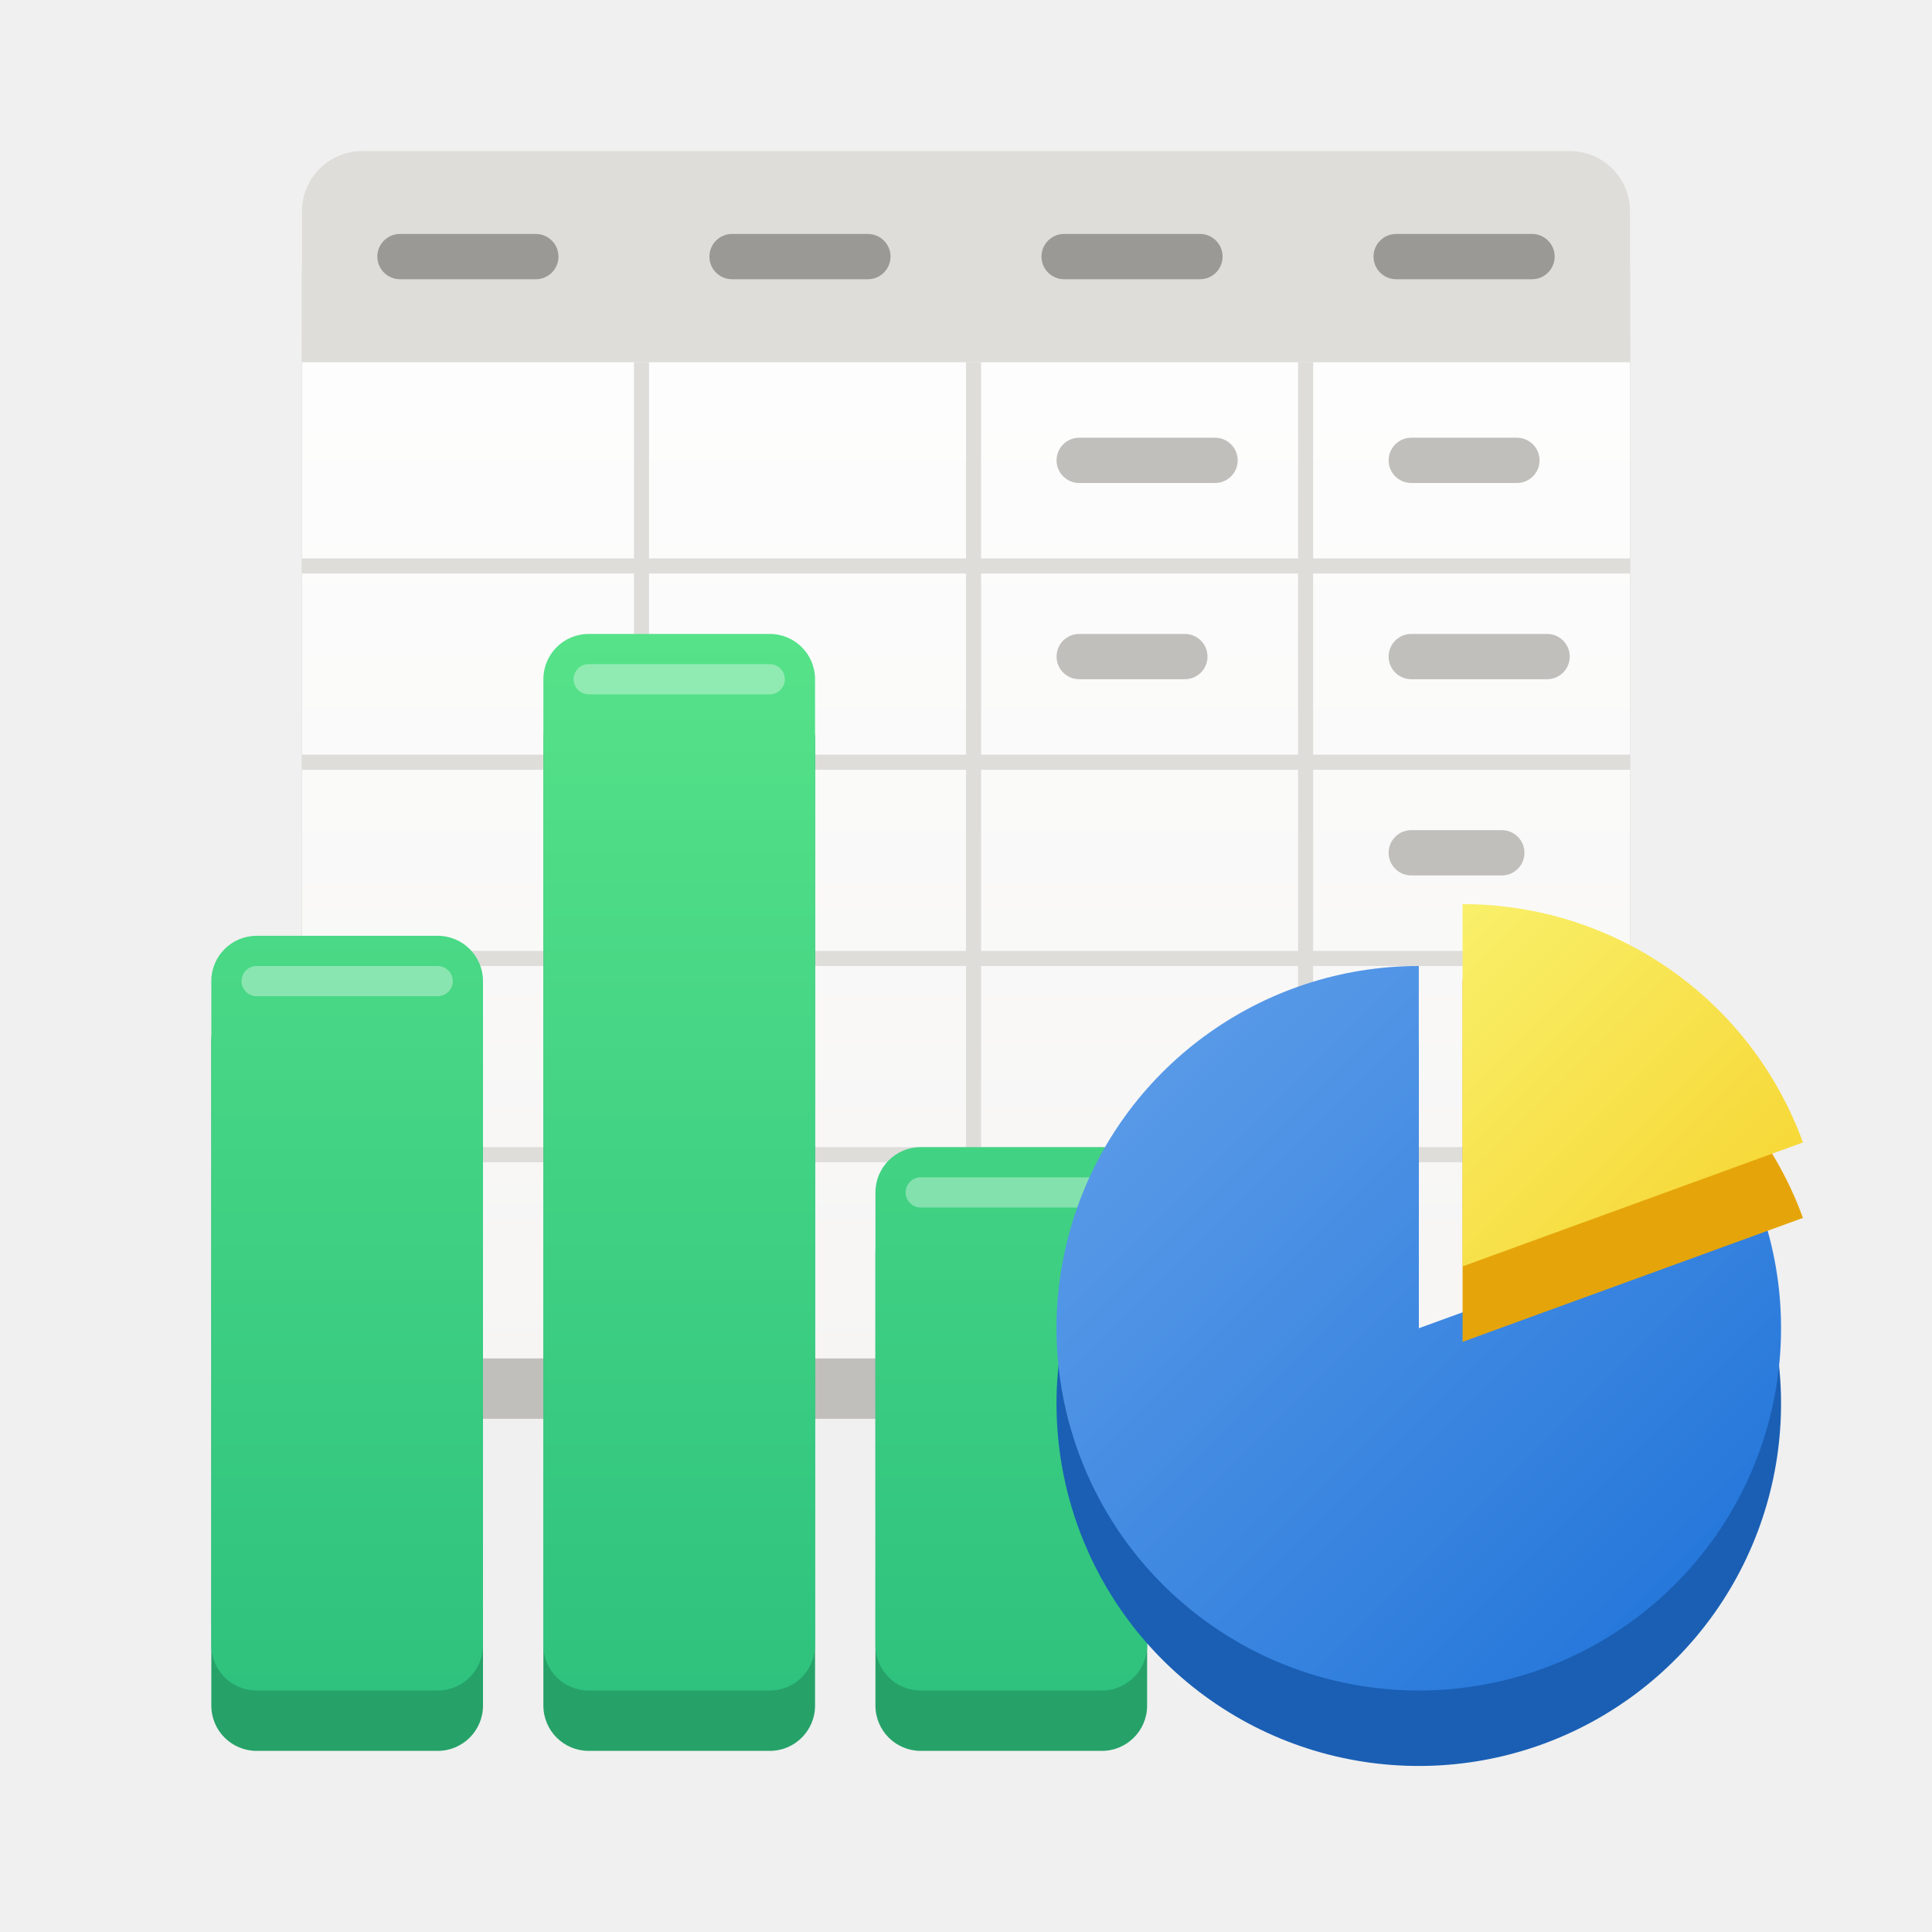
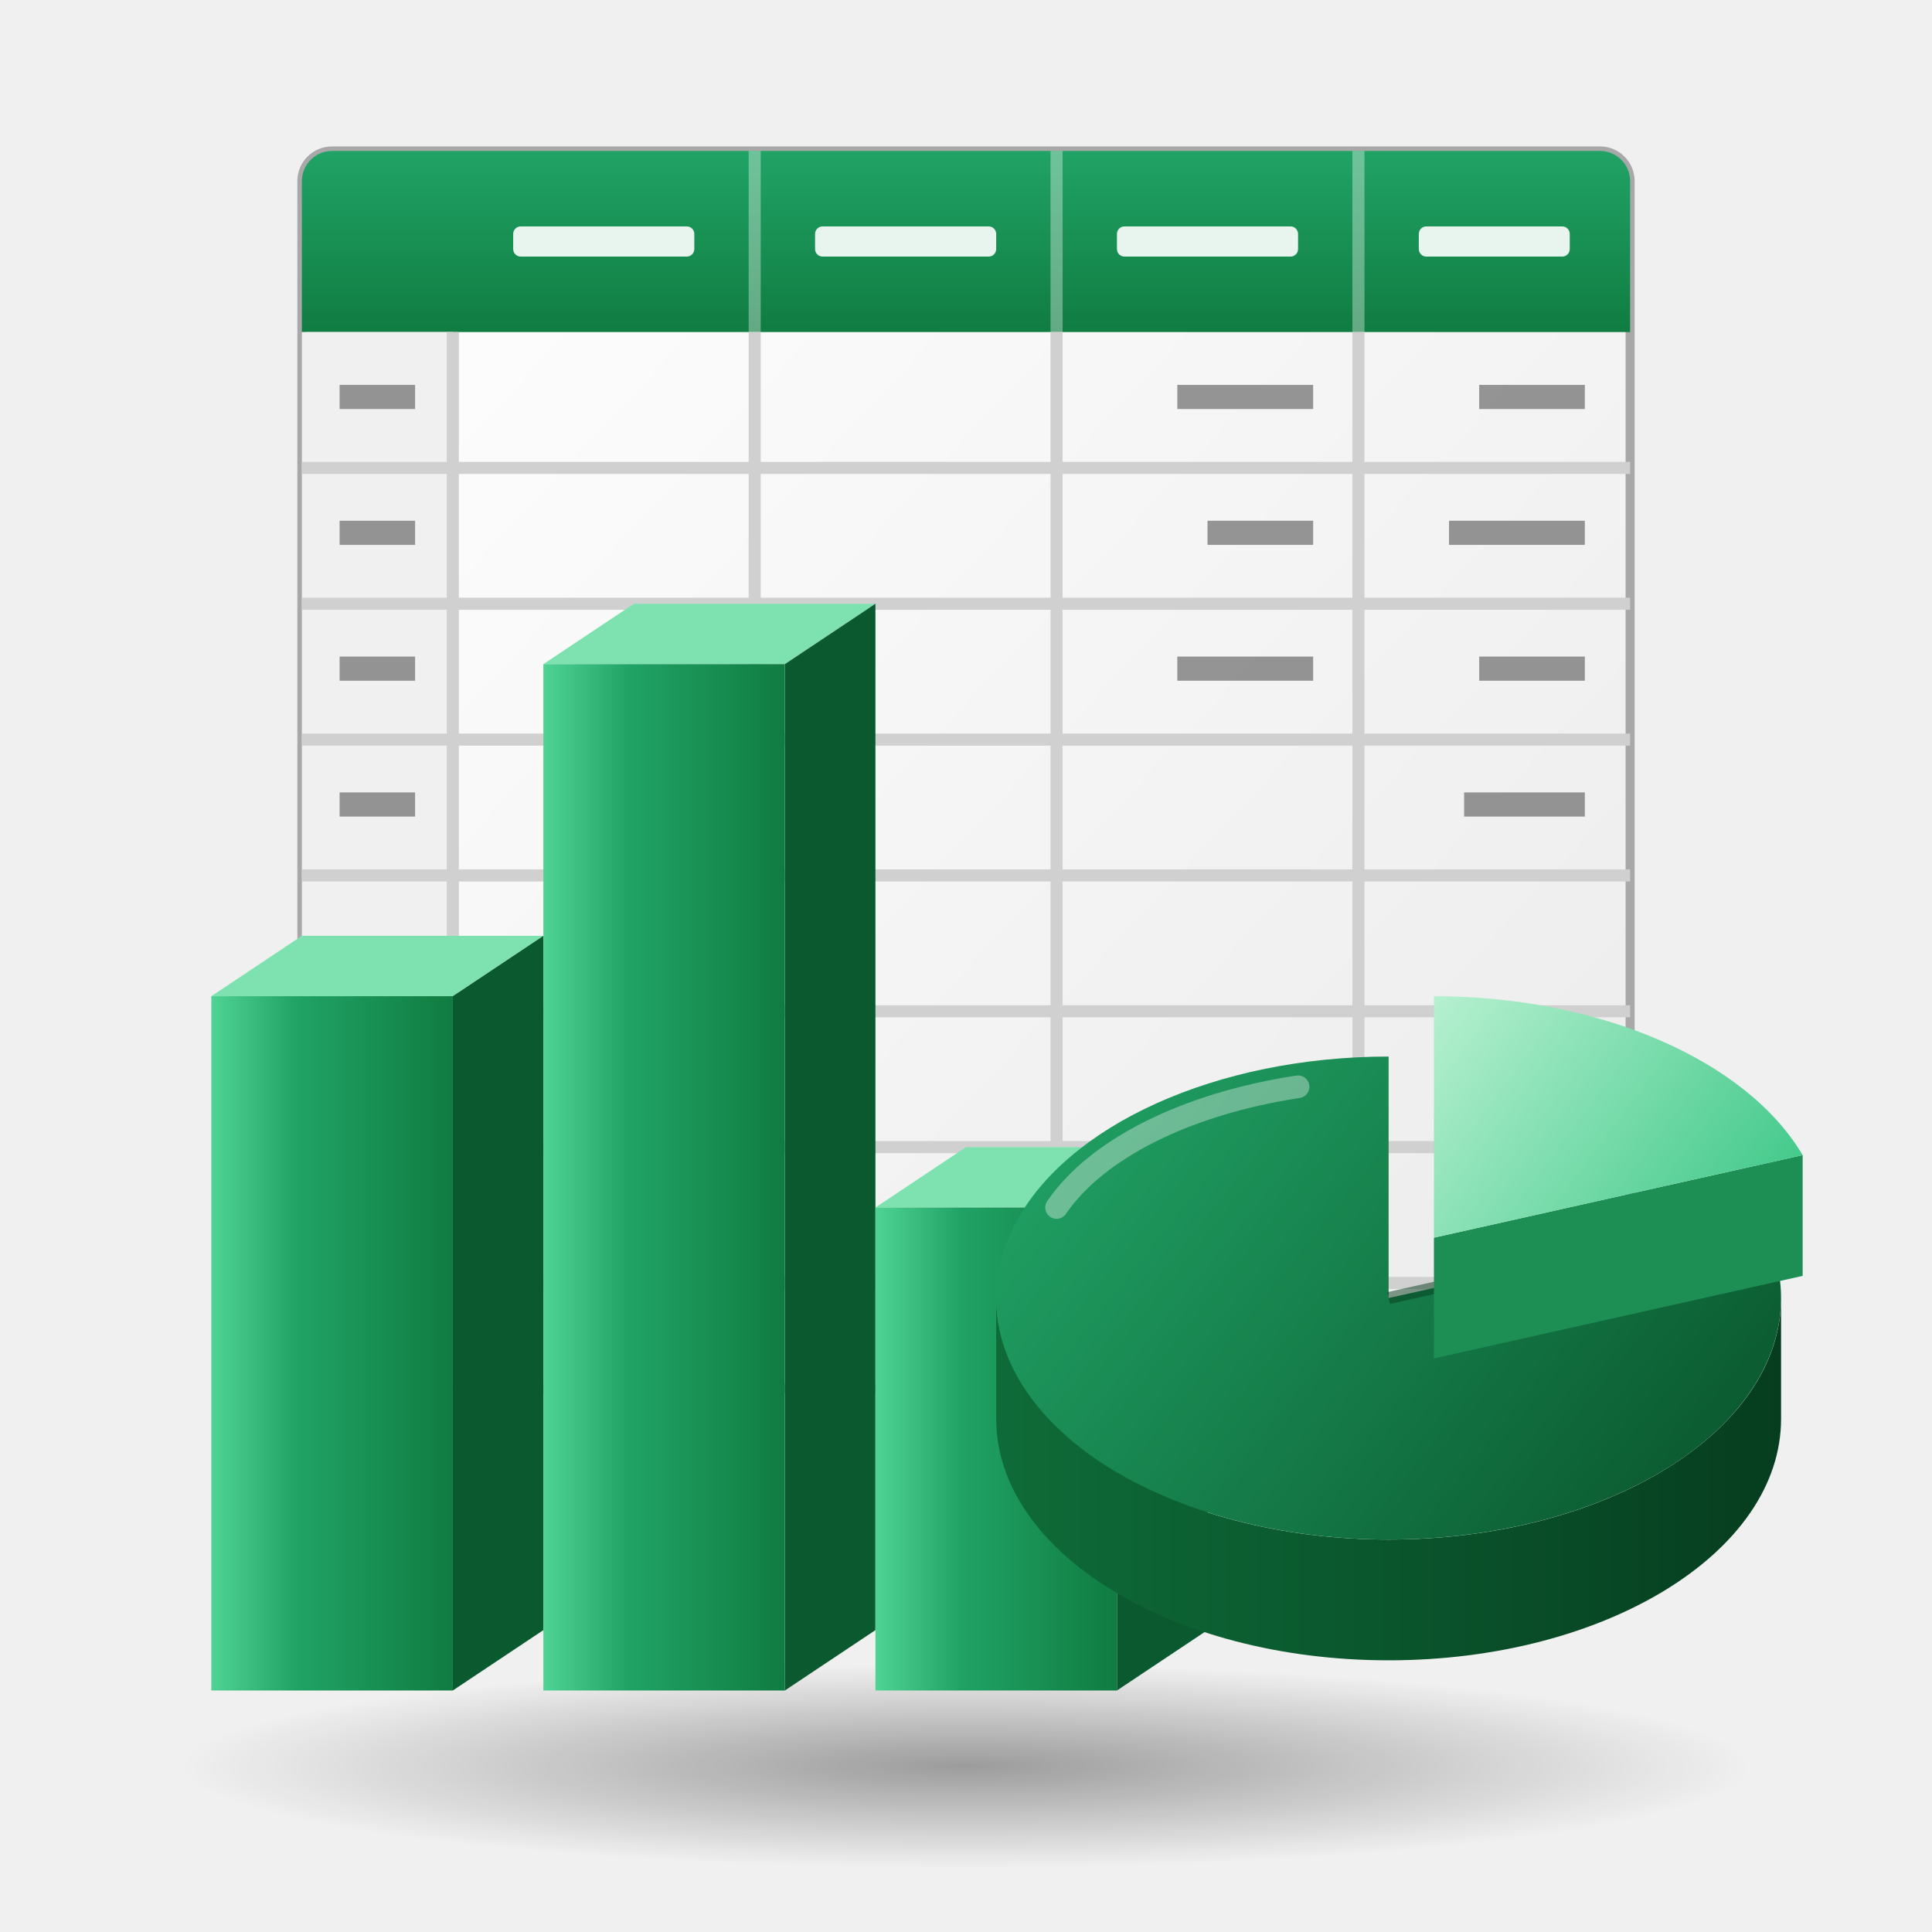
<svg xmlns="http://www.w3.org/2000/svg" width="128" height="128" viewBox="0 0 128 128">
  <defs>
-     <linearGradient id="paper" x1="0" y1="10" x2="0" y2="92" gradientUnits="userSpaceOnUse">
+     <radialGradient id="shadow" cx="64" cy="117" r="52" gradientTransform="matrix(1 0 0 0.13 0 101.8)" gradientUnits="userSpaceOnUse">
+       <stop offset="0" stop-color="#000000" stop-opacity="0.35" />
+       <stop offset="1" stop-color="#000000" stop-opacity="0" />
+     </radialGradient>
+     <linearGradient id="paper" x1="20" y1="10" x2="108" y2="92" gradientUnits="userSpaceOnUse">
      <stop offset="0" stop-color="#ffffff" />
-       <stop offset="1" stop-color="#f6f5f4" />
+       <stop offset="1" stop-color="#ebebeb" />
    </linearGradient>
-     <linearGradient id="bar" x1="0" y1="40" x2="0" y2="112" gradientUnits="userSpaceOnUse">
-       <stop offset="0" stop-color="#57e389" />
-       <stop offset="1" stop-color="#2ec27e" />
+     <linearGradient id="header" x1="0" y1="10" x2="0" y2="22" gradientUnits="userSpaceOnUse">
+       <stop offset="0" stop-color="#21a366" />
+       <stop offset="1" stop-color="#107c41" />
    </linearGradient>
-     <linearGradient id="pie" x1="70" y1="64" x2="118" y2="112" gradientUnits="userSpaceOnUse">
-       <stop offset="0" stop-color="#62a0ea" />
-       <stop offset="1" stop-color="#1c71d8" />
+     <linearGradient id="front" x1="0" y1="0" x2="1" y2="0">
+       <stop offset="0" stop-color="#4fd394" />
+       <stop offset="0.35" stop-color="#21a366" />
+       <stop offset="1" stop-color="#107c41" />
    </linearGradient>
-     <linearGradient id="slice" x1="96" y1="60" x2="120" y2="84" gradientUnits="userSpaceOnUse">
-       <stop offset="0" stop-color="#f9f06b" />
-       <stop offset="1" stop-color="#f6d32d" />
+     <linearGradient id="pietop" x1="70" y1="70" x2="110" y2="102" gradientUnits="userSpaceOnUse">
+       <stop offset="0" stop-color="#21a366" />
+       <stop offset="1" stop-color="#0b5a2f" />
+     </linearGradient>
+     <linearGradient id="pieside" x1="66" y1="0" x2="118" y2="0" gradientUnits="userSpaceOnUse">
+       <stop offset="0" stop-color="#0e6b38" />
+       <stop offset="0.4" stop-color="#0b5a2f" />
+       <stop offset="1" stop-color="#063d1f" />
+     </linearGradient>
+     <linearGradient id="slice" x1="95" y1="66" x2="119" y2="84" gradientUnits="userSpaceOnUse">
+       <stop offset="0" stop-color="#b6f0d0" />
+       <stop offset="1" stop-color="#33c481" />
    </linearGradient>
  </defs>
-   <rect x="20" y="14" width="88" height="80" rx="4" fill="#c0bfbc" />
-   <rect x="20" y="10" width="88" height="80" rx="4" fill="url(#paper)" />
-   <path d="M24 10h80a4 4 0 0 1 4 4v10H20V14a4 4 0 0 1 4-4z" fill="#deddda" />
-   <g fill="#deddda">
-     <rect x="42" y="24" width="1" height="66" />
-     <rect x="64" y="24" width="1" height="66" />
-     <rect x="86" y="24" width="1" height="66" />
-     <rect x="20" y="37" width="88" height="1" />
-     <rect x="20" y="50" width="88" height="1" />
-     <rect x="20" y="63" width="88" height="1" />
-     <rect x="20" y="76" width="88" height="1" />
+   <ellipse cx="64" cy="117" rx="52" ry="7" fill="url(#shadow)" />
+   <rect x="20" y="10" width="88" height="82" rx="2" fill="url(#paper)" stroke="#a8a8a8" stroke-width="0.6" />
+   <path d="M22 10h84a2 2 0 0 1 2 2v10H20V12a2 2 0 0 1 2-2z" fill="url(#header)" />
+   <rect x="20" y="22" width="10" height="70" fill="#f0f0f0" />
+   <g fill="none" stroke="#d0d0d0" stroke-width="0.8">
+     <path d="M30 22V92M50 22V92M70 22V92M90 22V92" />
+     <path d="M20 31H108M20 40H108M20 49H108M20 58H108M20 67H108M20 76H108M20 85H108" />
  </g>
-   <g fill="#9a9996">
-     <rect x="25" y="15.5" width="12" height="3" rx="1.5" />
-     <rect x="47" y="15.5" width="12" height="3" rx="1.5" />
-     <rect x="69" y="15.5" width="12" height="3" rx="1.5" />
-     <rect x="91" y="15.5" width="12" height="3" rx="1.5" />
+   <path d="M50 10V22M70 10V22M90 10V22" stroke="#ffffff" stroke-opacity="0.35" stroke-width="0.8" />
+   <g fill="#ffffff" fill-opacity="0.9">
+     <rect x="34" y="15" width="12" height="2" rx="0.5" />
+     <rect x="54" y="15" width="12" height="2" rx="0.5" />
+     <rect x="74" y="15" width="12" height="2" rx="0.5" />
+     <rect x="94" y="15" width="10" height="2" rx="0.5" />
  </g>
-   <g fill="#c0bfbc">
-     <rect x="70" y="29" width="12" height="3" rx="1.5" />
-     <rect x="92" y="29" width="10" height="3" rx="1.5" />
-     <rect x="70" y="42" width="10" height="3" rx="1.5" />
-     <rect x="92" y="42" width="12" height="3" rx="1.5" />
-     <rect x="92" y="55" width="9" height="3" rx="1.5" />
+   <g fill="#6b6b6b" fill-opacity="0.7">
+     <rect x="78" y="25.5" width="9" height="1.6" />
+     <rect x="98" y="25.5" width="7" height="1.6" />
+     <rect x="80" y="34.5" width="7" height="1.6" />
+     <rect x="96" y="34.5" width="9" height="1.6" />
+     <rect x="78" y="43.5" width="9" height="1.6" />
+     <rect x="98" y="43.5" width="7" height="1.6" />
+     <rect x="97" y="52.5" width="8" height="1.6" />
+     <rect x="22.5" y="25.5" width="5" height="1.6" />
+     <rect x="22.5" y="34.5" width="5" height="1.6" />
+     <rect x="22.5" y="43.5" width="5" height="1.6" />
+     <rect x="22.5" y="52.5" width="5" height="1.6" />
  </g>
-   <rect x="14" y="66" width="18" height="50" rx="3" fill="#26a269" />
-   <rect x="14" y="62" width="18" height="50" rx="3" fill="url(#bar)" />
-   <rect x="36" y="46" width="18" height="70" rx="3" fill="#26a269" />
-   <rect x="36" y="42" width="18" height="70" rx="3" fill="url(#bar)" />
-   <rect x="58" y="80" width="18" height="36" rx="3" fill="#26a269" />
-   <rect x="58" y="76" width="18" height="36" rx="3" fill="url(#bar)" />
-   <g fill="#ffffff" fill-opacity="0.35">
-     <rect x="16" y="64" width="14" height="2" rx="1" />
-     <rect x="38" y="44" width="14" height="2" rx="1" />
-     <rect x="60" y="78" width="14" height="2" rx="1" />
+   <g>
+     <path d="M14 66 L20 62 L36 62 L30 66 Z" fill="#7ee2b0" />
+     <path d="M30 66 L36 62 L36 108 L30 112 Z" fill="#0b5a2f" />
+     <rect x="14" y="66" width="16" height="46" fill="url(#front)" />
+     <path d="M36 44 L42 40 L58 40 L52 44 Z" fill="#7ee2b0" />
+     <path d="M52 44 L58 40 L58 108 L52 112 Z" fill="#0b5a2f" />
+     <rect x="36" y="44" width="16" height="68" fill="url(#front)" />
+     <path d="M58 80 L64 76 L80 76 L74 80 Z" fill="#7ee2b0" />
+     <path d="M74 80 L80 76 L80 108 L74 112 Z" fill="#0b5a2f" />
+     <rect x="58" y="80" width="16" height="32" fill="url(#front)" />
  </g>
-   <path d="M94 93 L116.55 84.79 A24 24 0 1 1 94 69 Z" fill="#1a5fb4" />
-   <path d="M94 88 L116.55 79.79 A24 24 0 1 1 94 64 Z" fill="url(#pie)" />
-   <path d="M96.9 88.9 L96.9 64.9 A24 24 0 0 1 119.45 80.69 Z" fill="#e5a50a" />
-   <path d="M96.9 83.9 L96.9 59.9 A24 24 0 0 1 119.45 75.69 Z" fill="url(#slice)" />
+   <path d="M66 86 V94 A26 16 0 0 0 118 94 V86 A26 16 0 0 1 66 86 Z" fill="url(#pieside)" />
+   <path d="M92 86 L116.43 80.53 A26 16 0 1 1 92 70 Z" fill="url(#pietop)" />
+   <path d="M92 86 L116.43 80.53" stroke="#063d1f" stroke-opacity="0.5" stroke-width="0.8" />
+   <path d="M95 82 L119.43 76.53 V84.53 L95 90 Z" fill="#1d8f55" />
+   <path d="M95 82 L95 66 A26 16 0 0 1 119.43 76.53 Z" fill="url(#slice)" />
+   <path d="M70 80 A24 13 0 0 1 86 72" fill="none" stroke="#ffffff" stroke-opacity="0.35" stroke-width="1.5" stroke-linecap="round" />
</svg>
